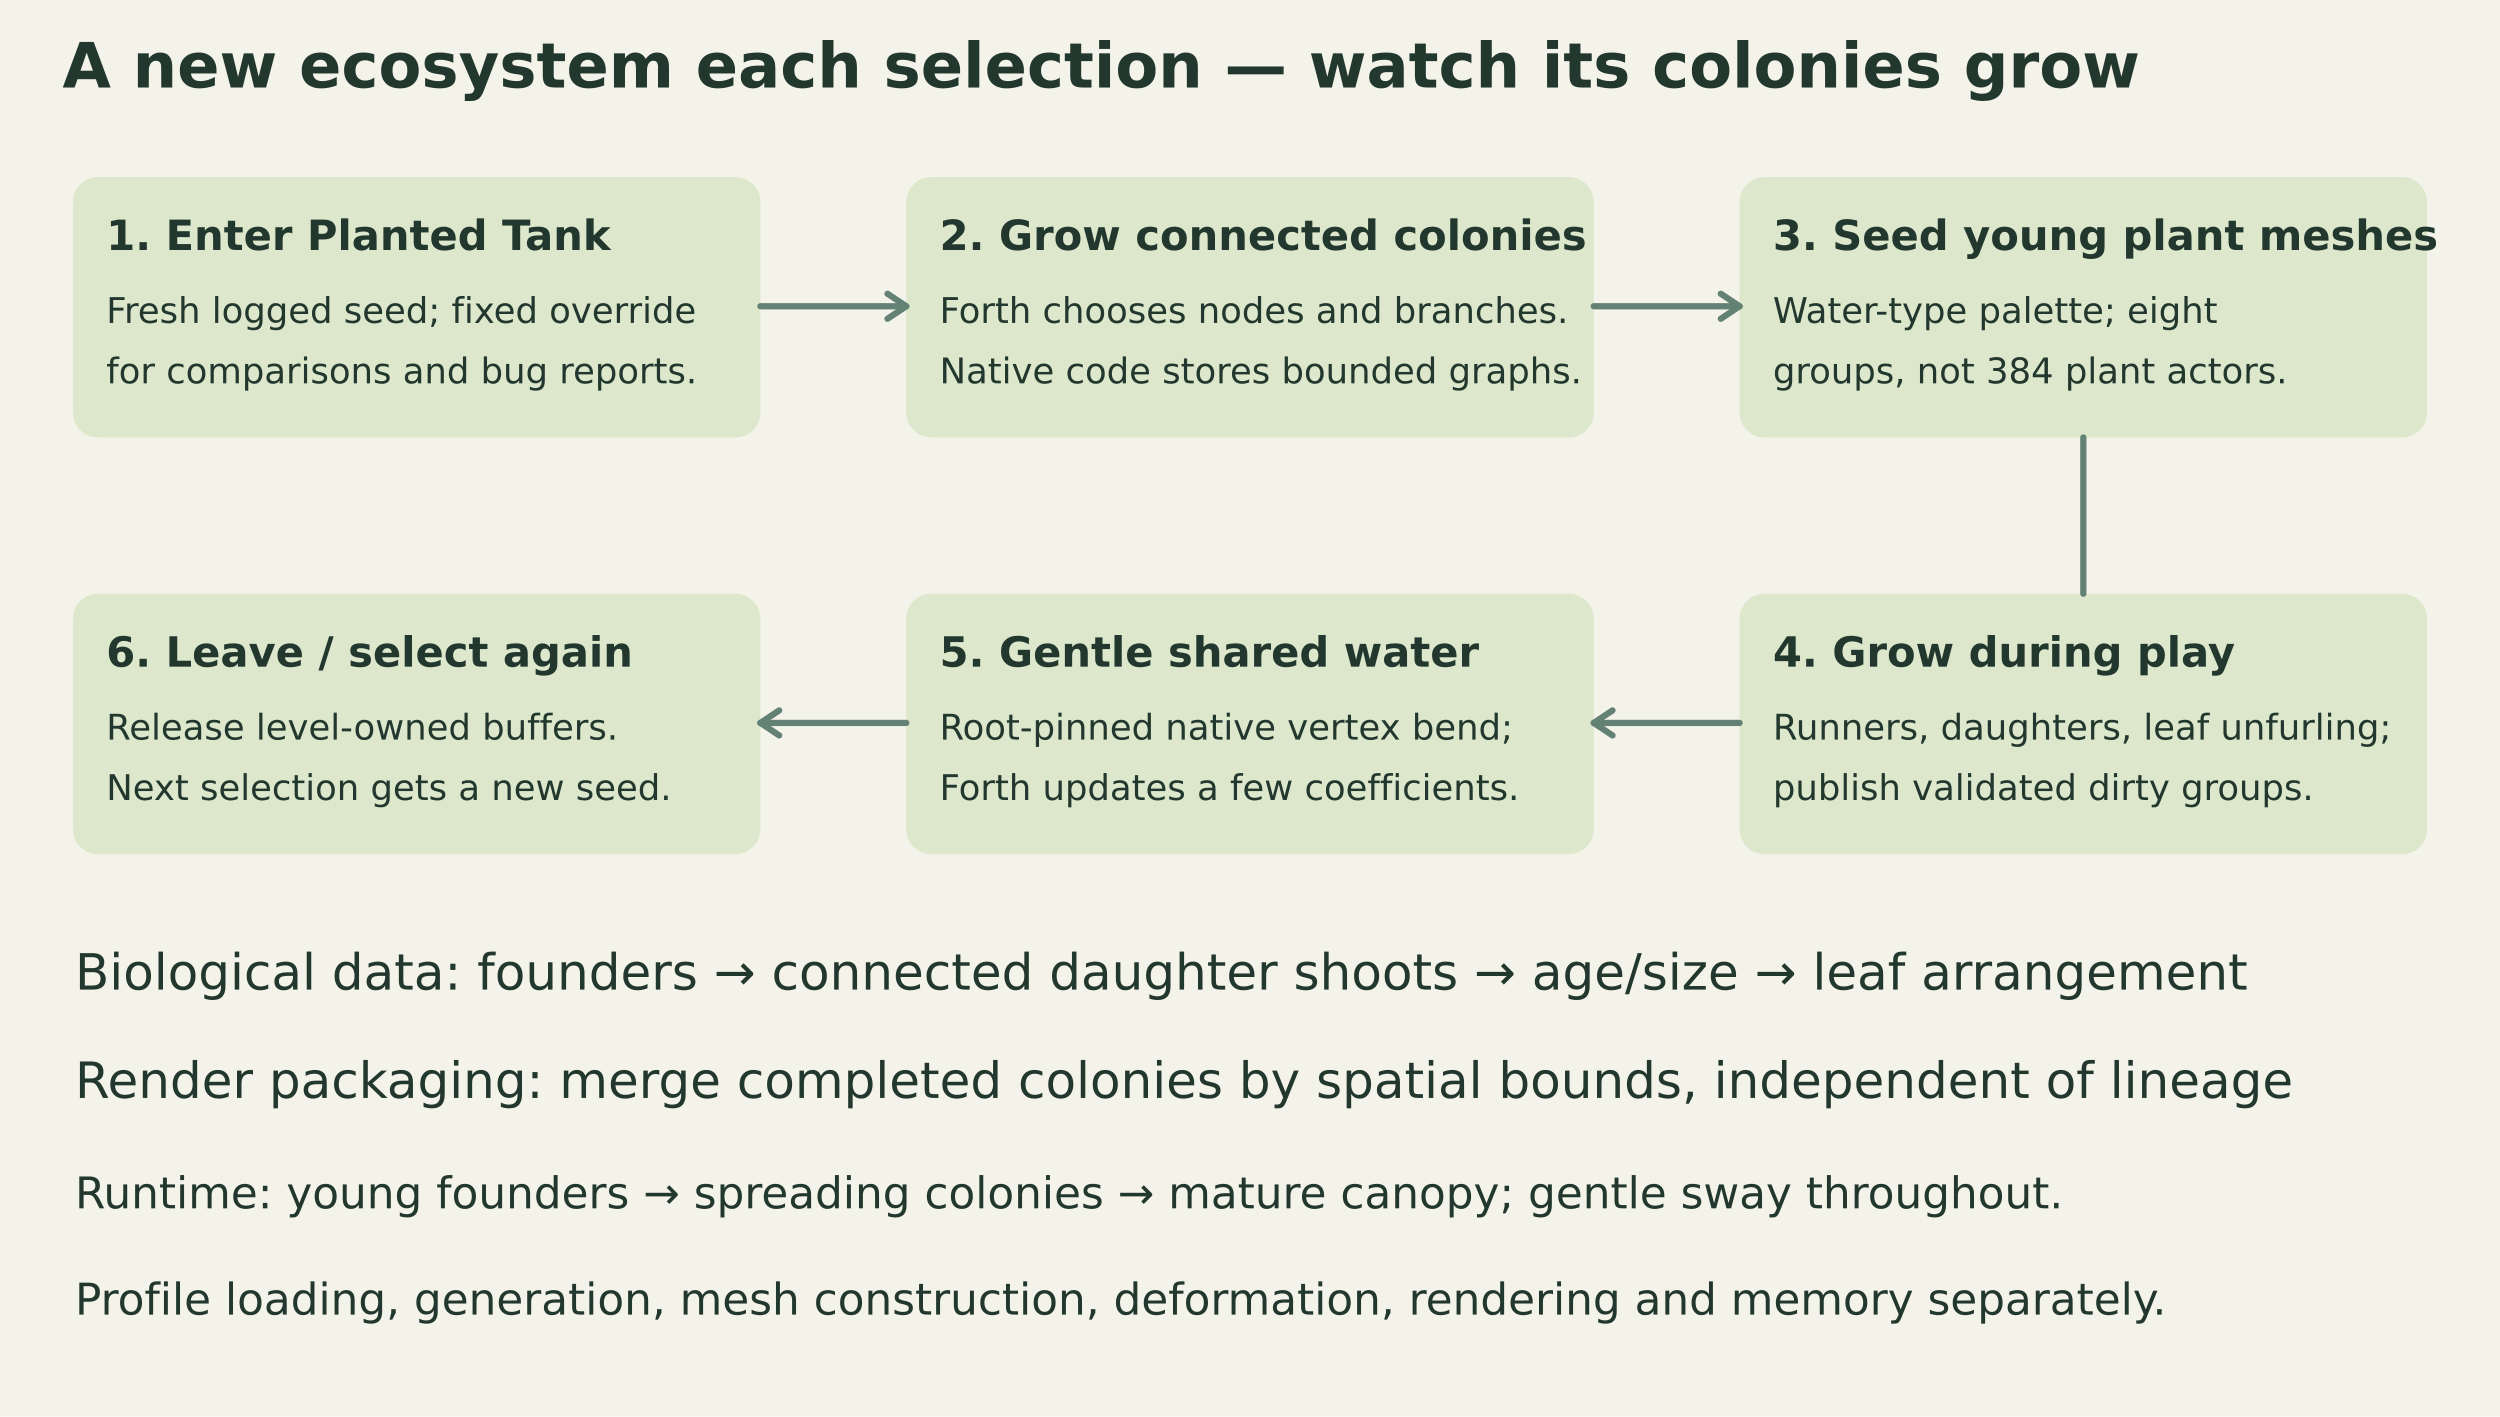
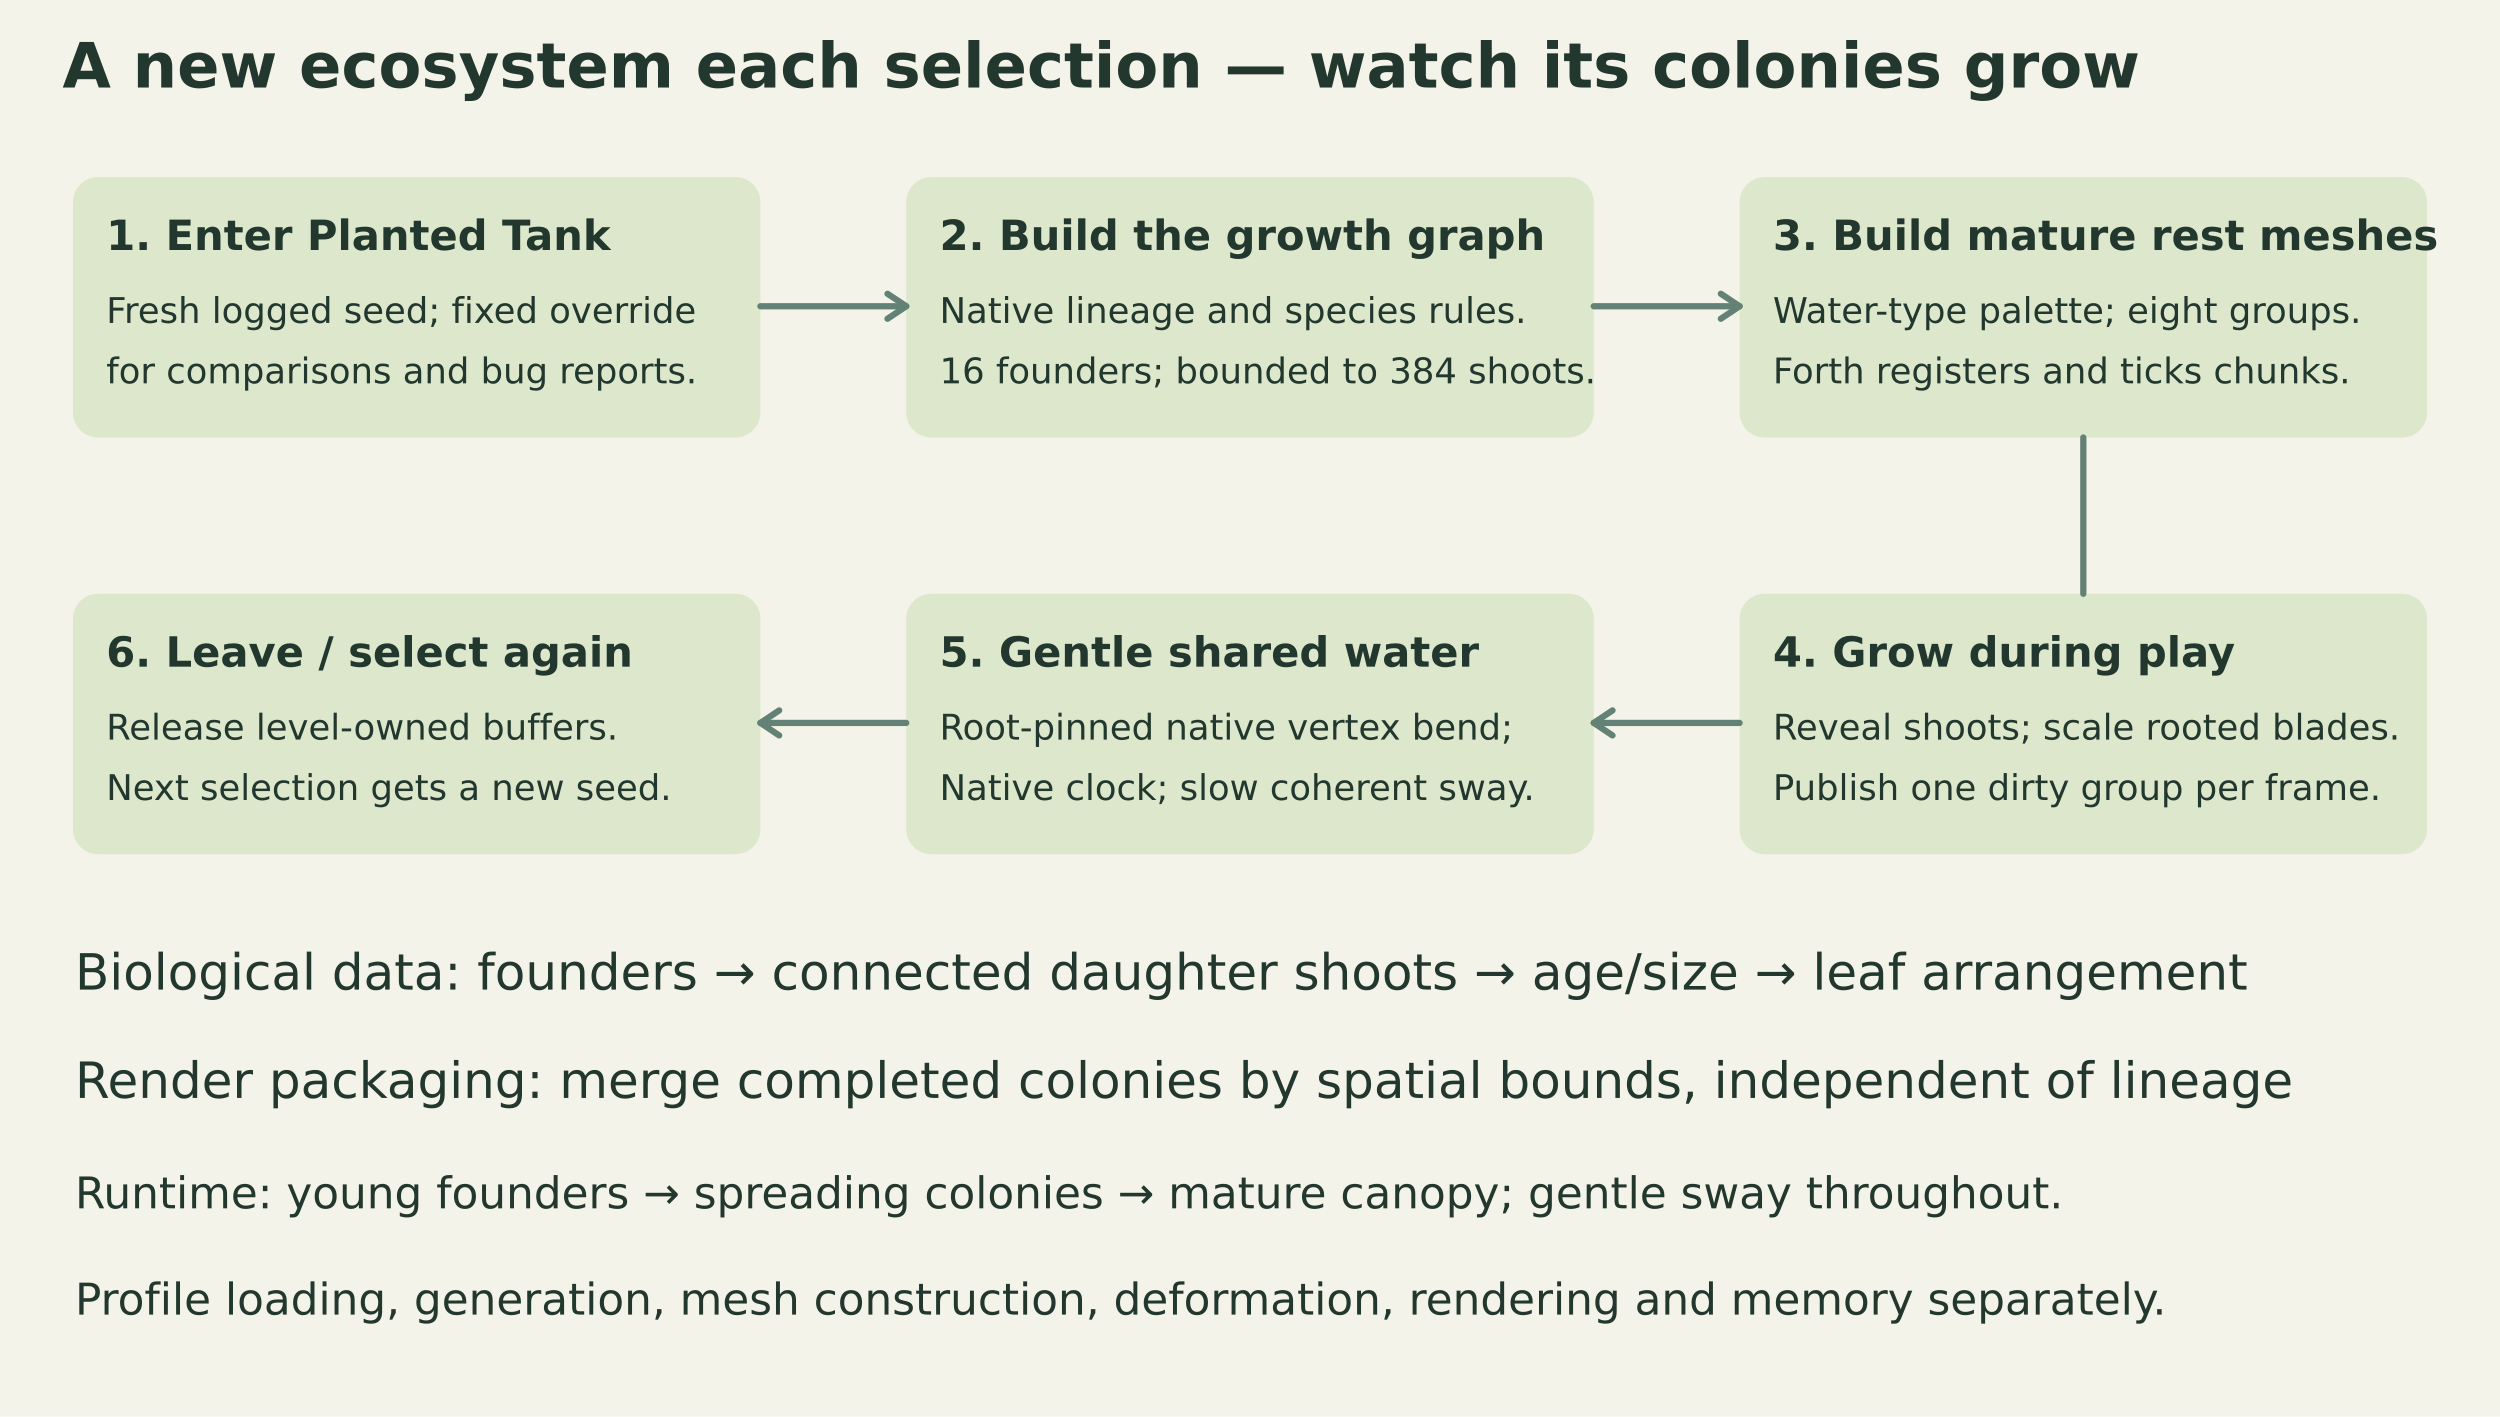
<svg xmlns="http://www.w3.org/2000/svg" viewBox="0 0 1200 680">
  <style>text{font-family:DejaVu Sans,sans-serif}</style>
  <rect x="0" y="0" width="1200" height="680" fill="#f4f3e9" rx="0" />
  <text x="30" y="42" font-size="30" fill="#22372d" font-weight="bold">A new ecosystem each selection — watch its colonies grow</text>
  <rect x="35" y="85" width="330" height="125" fill="#dce7cc" rx="12" />
  <text x="51" y="120" font-size="20" fill="#22372d" font-weight="bold">1. Enter Planted Tank</text>
  <text x="51" y="155" font-size="17" fill="#22372d" font-weight="normal">Fresh logged seed; fixed override</text>
  <text x="51" y="184" font-size="17" fill="#22372d" font-weight="normal">for comparisons and bug reports.</text>
  <rect x="435" y="85" width="330" height="125" fill="#dce7cc" rx="12" />
-   <text x="451" y="120" font-size="20" fill="#22372d" font-weight="bold">2. Grow connected colonies</text>
-   <text x="451" y="155" font-size="17" fill="#22372d" font-weight="normal">Forth chooses nodes and branches.</text>
-   <text x="451" y="184" font-size="17" fill="#22372d" font-weight="normal">Native code stores bounded graphs.</text>
+   <text x="451" y="120" font-size="20" fill="#22372d" font-weight="bold">2. Build the growth graph</text>
+   <text x="451" y="155" font-size="17" fill="#22372d" font-weight="normal">Native lineage and species rules.</text>
+   <text x="451" y="184" font-size="17" fill="#22372d" font-weight="normal">16 founders; bounded to 384 shoots.</text>
  <rect x="835" y="85" width="330" height="125" fill="#dce7cc" rx="12" />
-   <text x="851" y="120" font-size="20" fill="#22372d" font-weight="bold">3. Seed young plant meshes</text>
-   <text x="851" y="155" font-size="17" fill="#22372d" font-weight="normal">Water-type palette; eight</text>
-   <text x="851" y="184" font-size="17" fill="#22372d" font-weight="normal">groups, not 384 plant actors.</text>
+   <text x="851" y="120" font-size="20" fill="#22372d" font-weight="bold">3. Build mature rest meshes</text>
+   <text x="851" y="155" font-size="17" fill="#22372d" font-weight="normal">Water-type palette; eight groups.</text>
+   <text x="851" y="184" font-size="17" fill="#22372d" font-weight="normal">Forth registers and ticks chunks.</text>
  <rect x="835" y="285" width="330" height="125" fill="#dce7cc" rx="12" />
  <text x="851" y="320" font-size="20" fill="#22372d" font-weight="bold">4. Grow during play</text>
-   <text x="851" y="355" font-size="17" fill="#22372d" font-weight="normal">Runners, daughters, leaf unfurling;</text>
-   <text x="851" y="384" font-size="17" fill="#22372d" font-weight="normal">publish validated dirty groups.</text>
+   <text x="851" y="355" font-size="17" fill="#22372d" font-weight="normal">Reveal shoots; scale rooted blades.</text>
+   <text x="851" y="384" font-size="17" fill="#22372d" font-weight="normal">Publish one dirty group per frame.</text>
  <rect x="435" y="285" width="330" height="125" fill="#dce7cc" rx="12" />
  <text x="451" y="320" font-size="20" fill="#22372d" font-weight="bold">5. Gentle shared water</text>
  <text x="451" y="355" font-size="17" fill="#22372d" font-weight="normal">Root-pinned native vertex bend;</text>
-   <text x="451" y="384" font-size="17" fill="#22372d" font-weight="normal">Forth updates a few coefficients.</text>
+   <text x="451" y="384" font-size="17" fill="#22372d" font-weight="normal">Native clock; slow coherent sway.</text>
  <rect x="35" y="285" width="330" height="125" fill="#dce7cc" rx="12" />
  <text x="51" y="320" font-size="20" fill="#22372d" font-weight="bold">6. Leave / select again</text>
  <text x="51" y="355" font-size="17" fill="#22372d" font-weight="normal">Release level-owned buffers.</text>
  <text x="51" y="384" font-size="17" fill="#22372d" font-weight="normal">Next selection gets a new seed.</text>
  <path d="M365 147 L435 147" fill="none" stroke="#638175" stroke-width="3" opacity="1" stroke-linecap="round" stroke-linejoin="round" />
  <path d="M426 141 L435 147 L426 153" fill="none" stroke="#638175" stroke-width="3" opacity="1" stroke-linecap="round" stroke-linejoin="round" />
  <path d="M765 147 L835 147" fill="none" stroke="#638175" stroke-width="3" opacity="1" stroke-linecap="round" stroke-linejoin="round" />
  <path d="M826 141 L835 147 L826 153" fill="none" stroke="#638175" stroke-width="3" opacity="1" stroke-linecap="round" stroke-linejoin="round" />
  <path d="M835 347 L765 347" fill="none" stroke="#638175" stroke-width="3" opacity="1" stroke-linecap="round" stroke-linejoin="round" />
  <path d="M774 341 L765 347 L774 353" fill="none" stroke="#638175" stroke-width="3" opacity="1" stroke-linecap="round" stroke-linejoin="round" />
  <path d="M435 347 L365 347" fill="none" stroke="#638175" stroke-width="3" opacity="1" stroke-linecap="round" stroke-linejoin="round" />
  <path d="M374 341 L365 347 L374 353" fill="none" stroke="#638175" stroke-width="3" opacity="1" stroke-linecap="round" stroke-linejoin="round" />
  <path d="M1000 210 V285" fill="none" stroke="#638175" stroke-width="3" opacity="1" stroke-linecap="round" stroke-linejoin="round" />
  <text x="36" y="475" font-size="24" fill="#22372d" font-weight="normal">Biological data: founders → connected daughter shoots → age/size → leaf arrangement</text>
  <text x="36" y="527" font-size="24" fill="#22372d" font-weight="normal">Render packaging: merge completed colonies by spatial bounds, independent of lineage</text>
  <text x="36" y="580" font-size="21" fill="#22372d" font-weight="normal">Runtime: young founders → spreading colonies → mature canopy; gentle sway throughout.</text>
  <text x="36" y="631" font-size="21" fill="#22372d" font-weight="normal">Profile loading, generation, mesh construction, deformation, rendering and memory separately.</text>
</svg>
